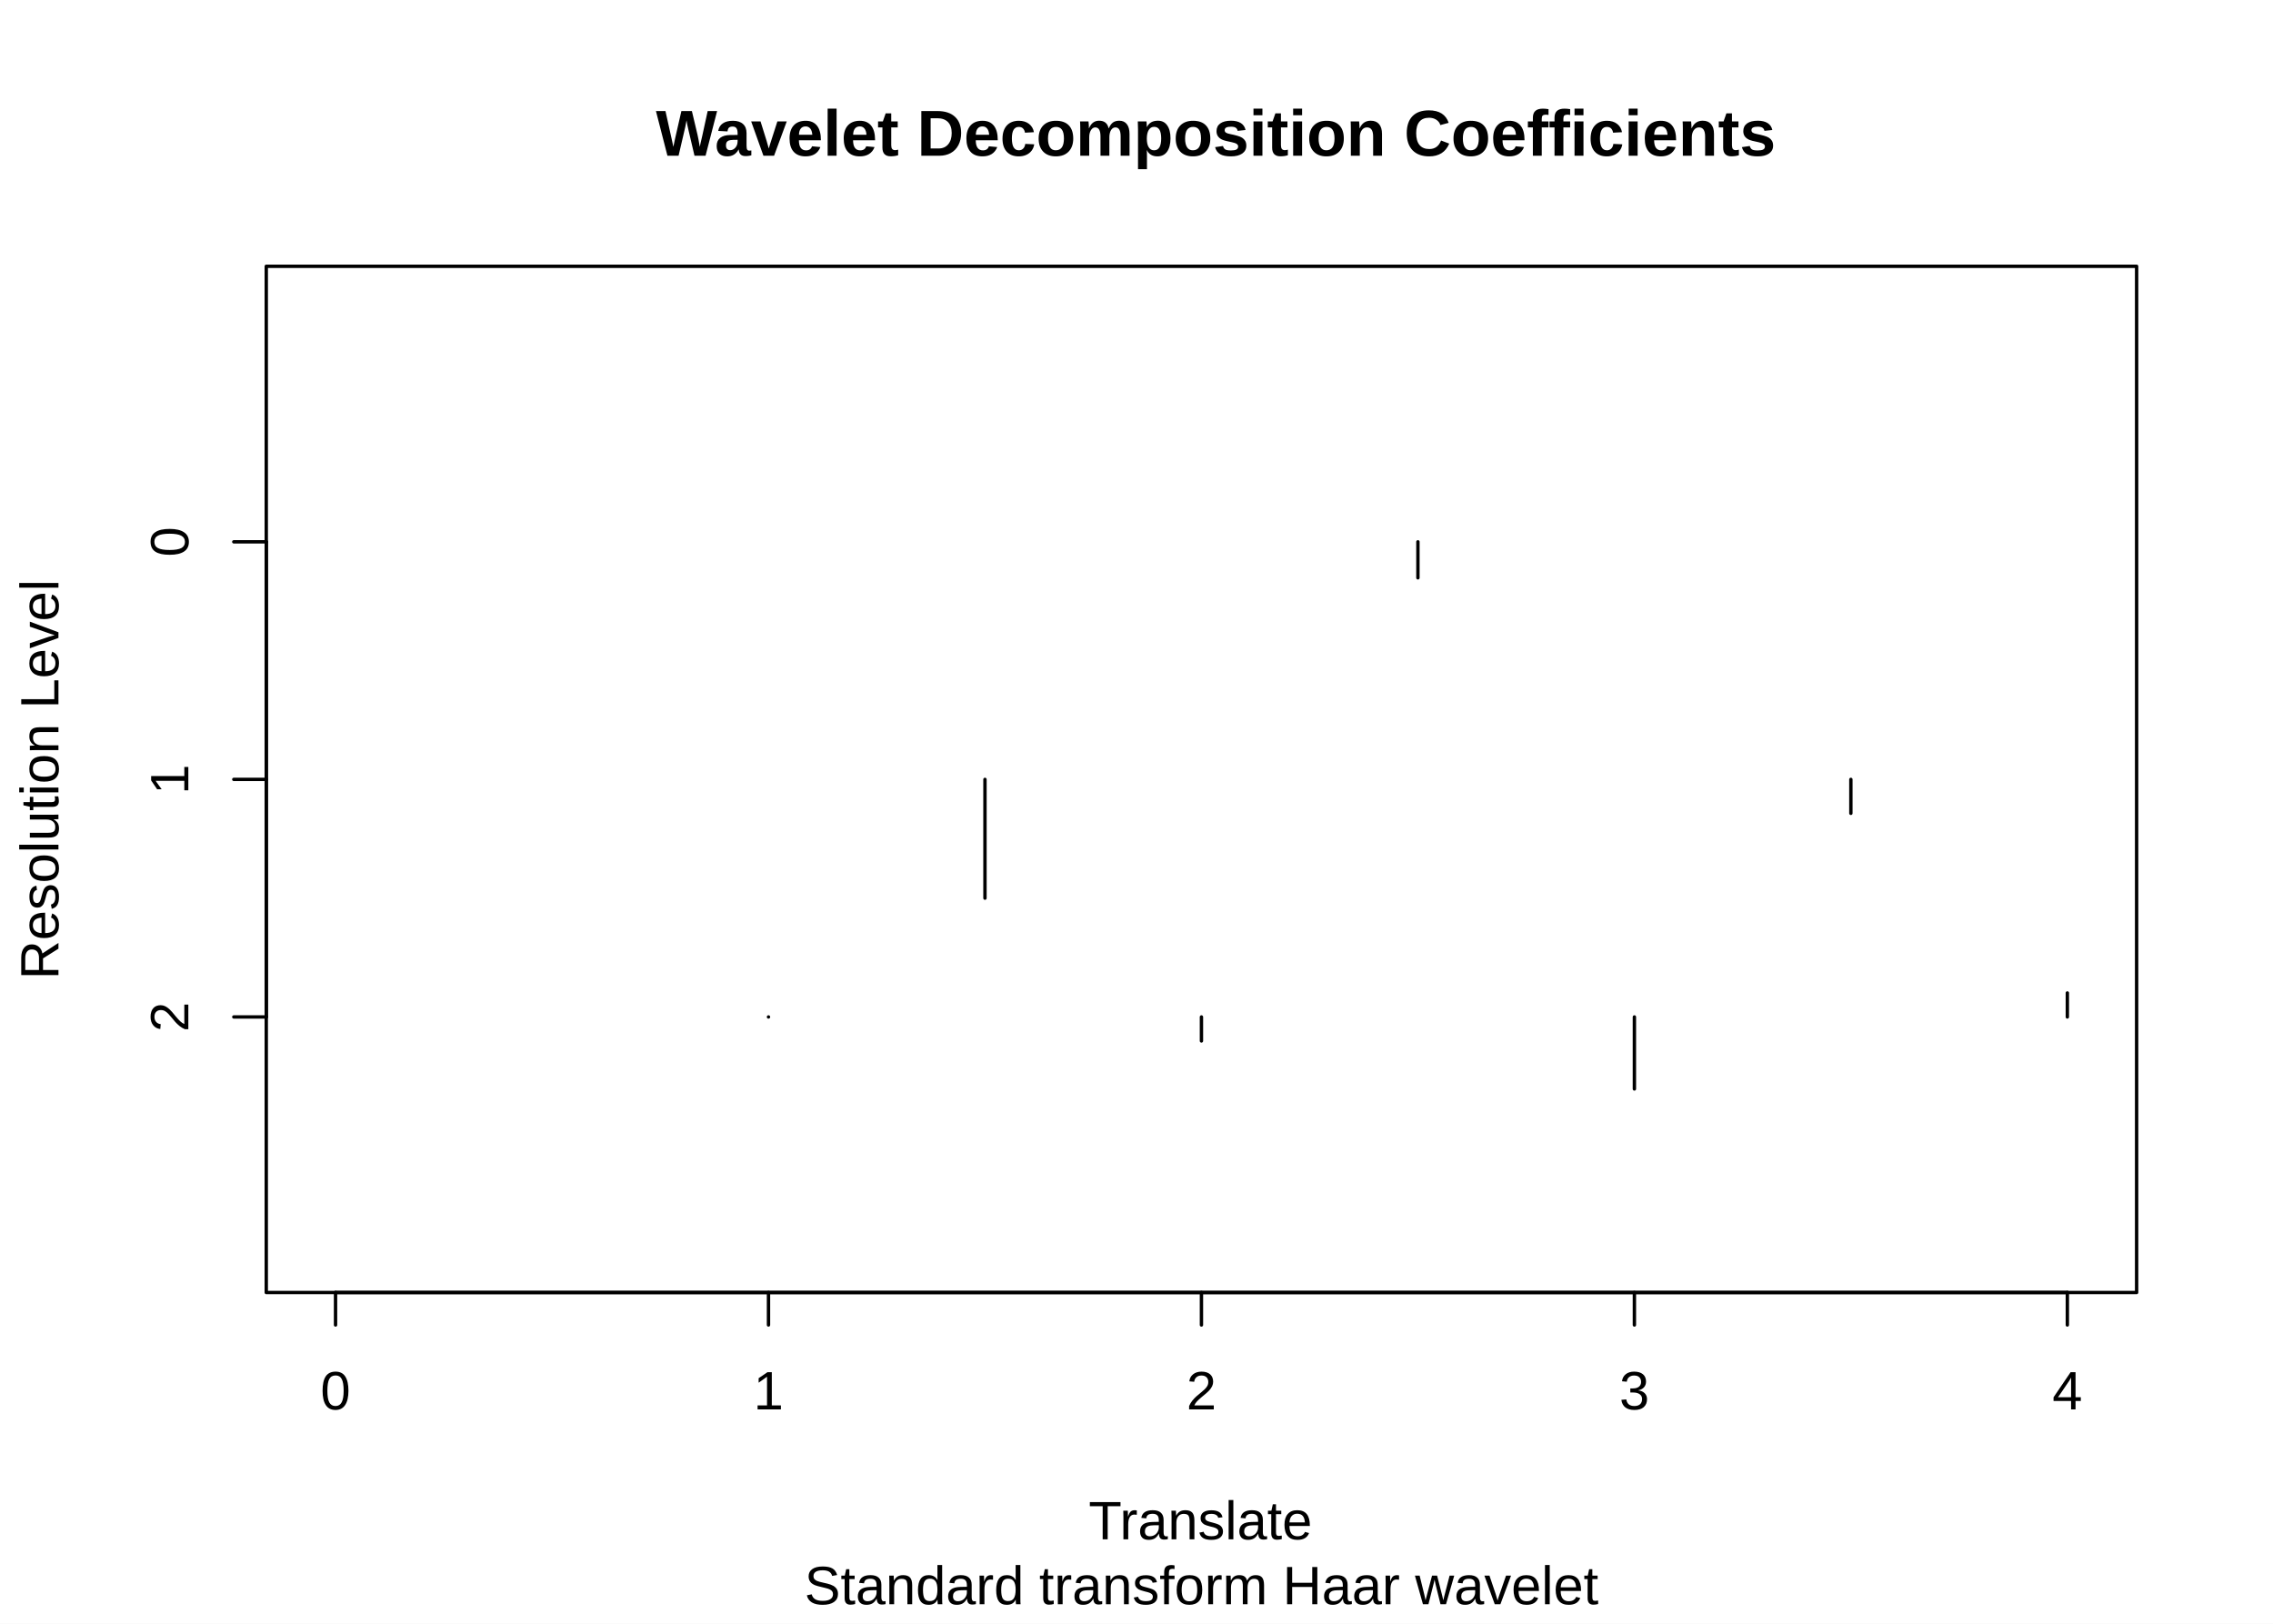
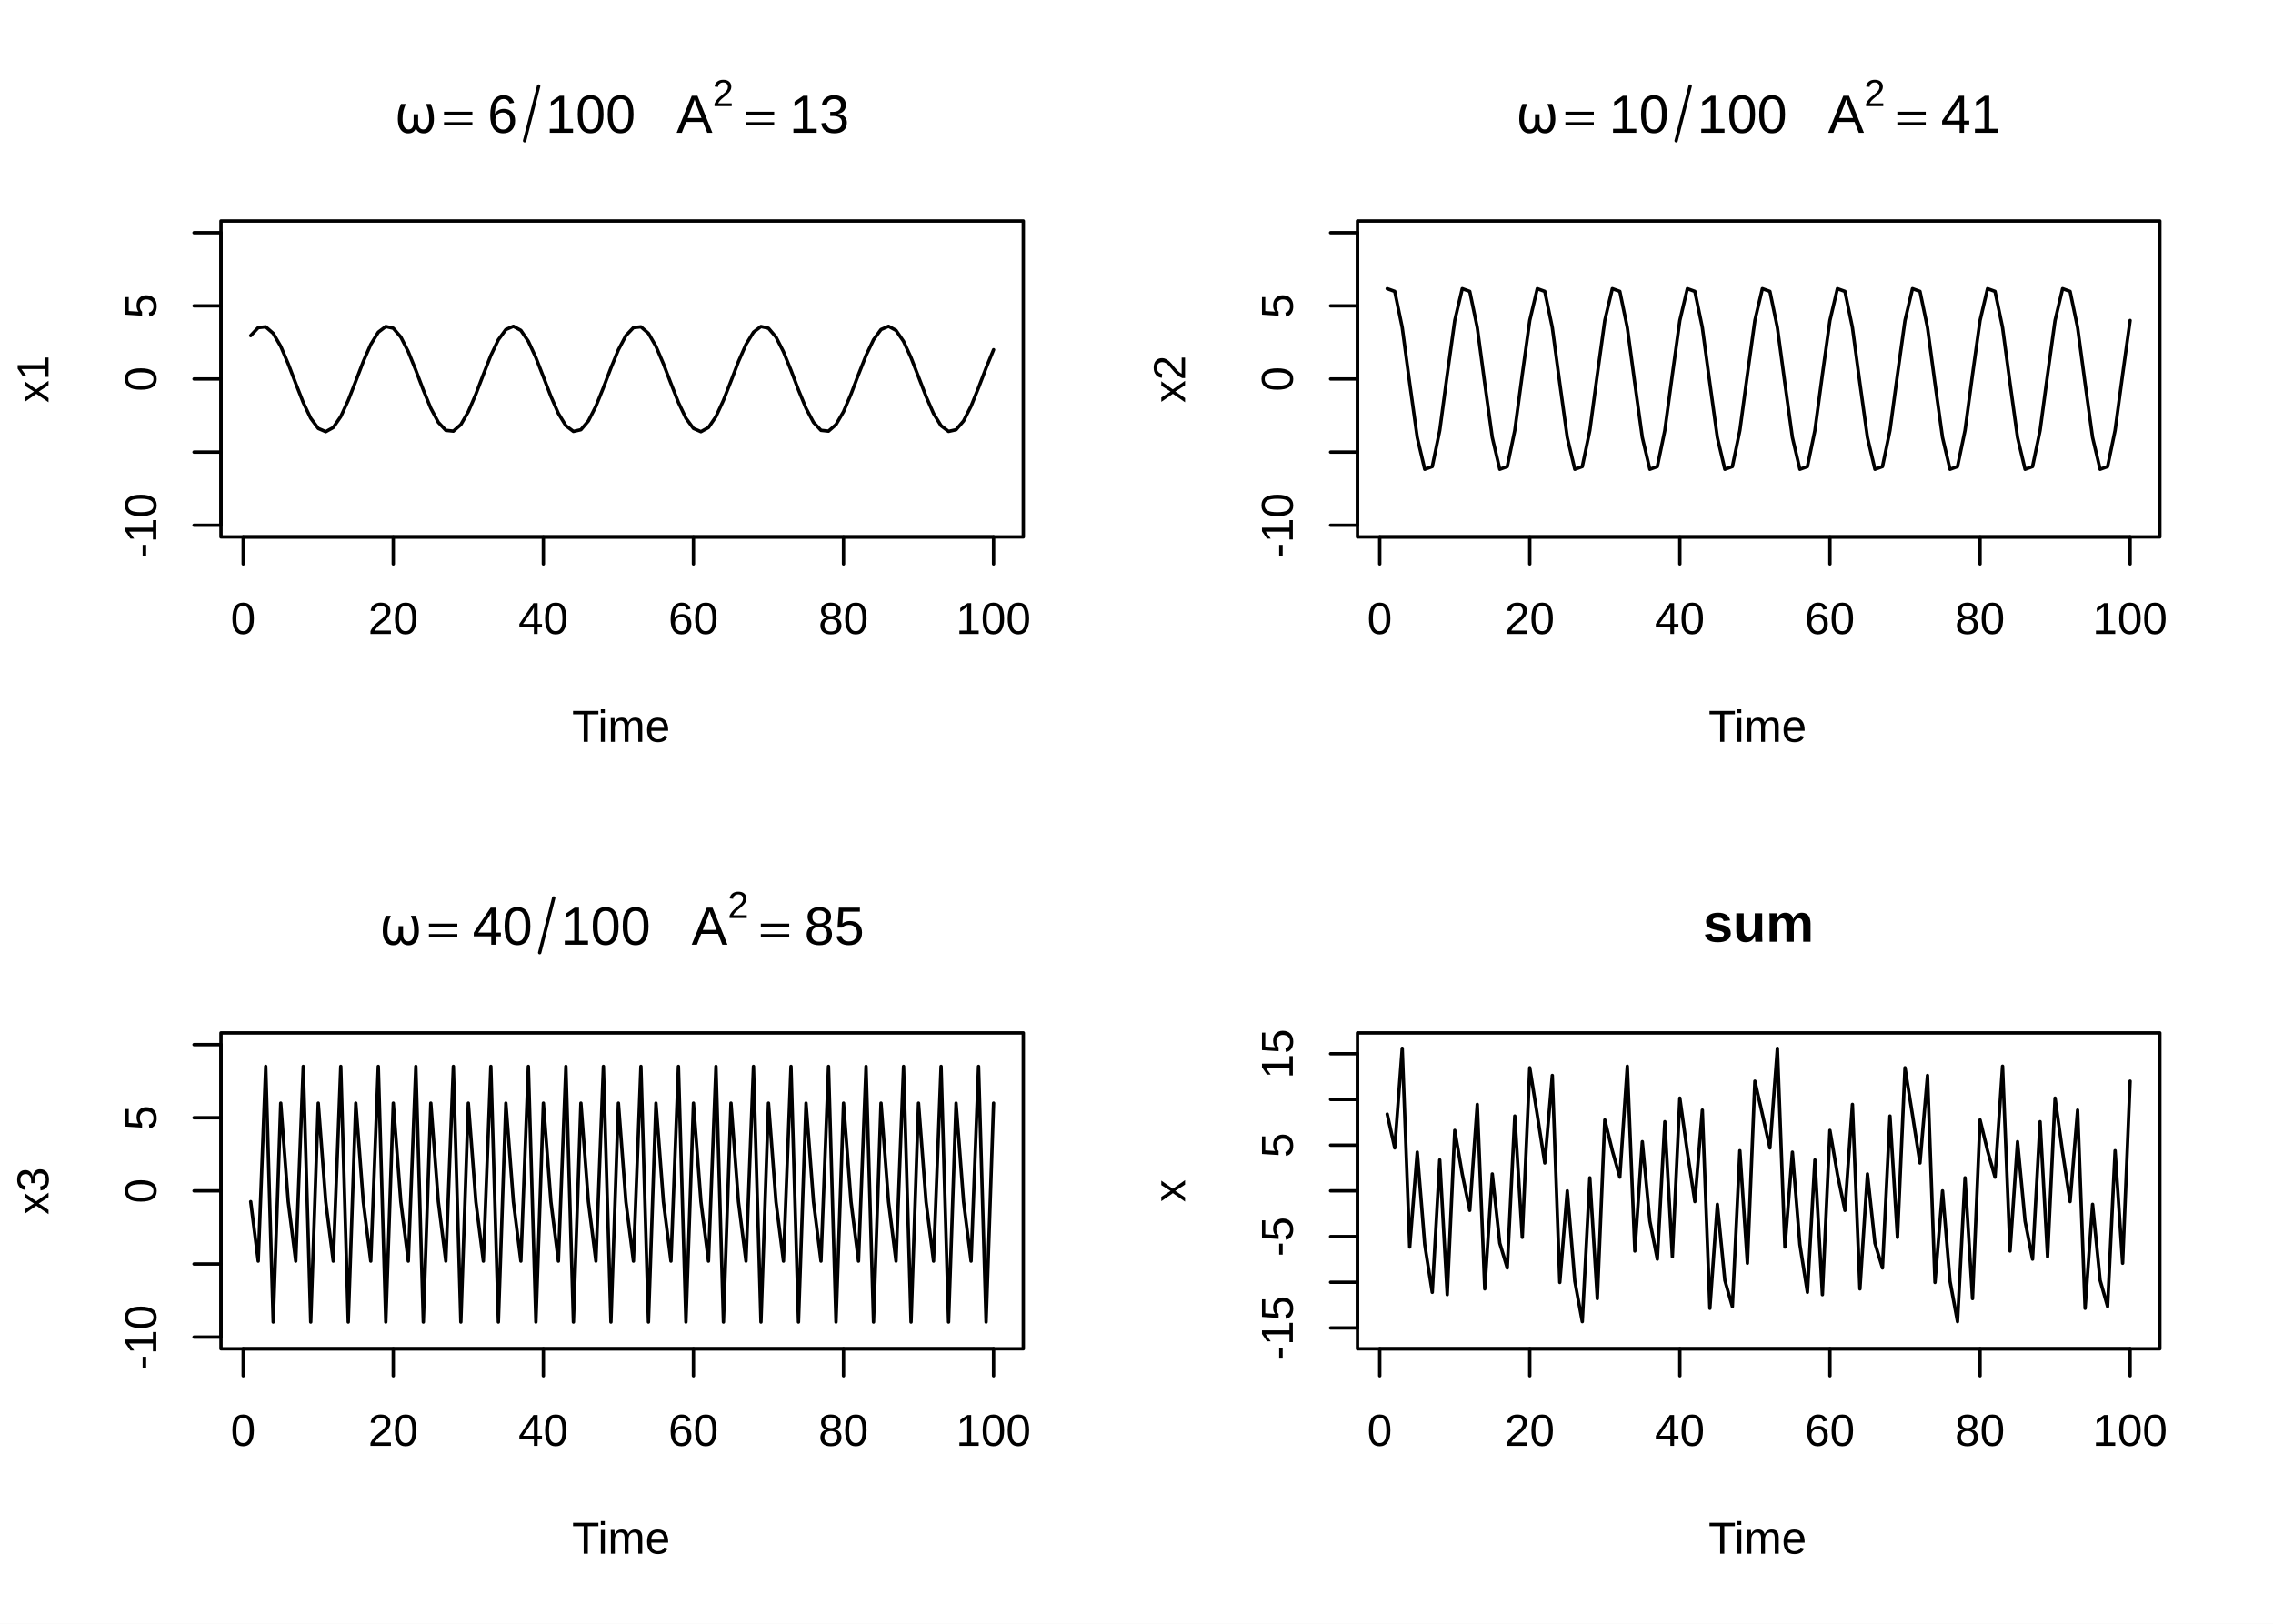
<svg xmlns="http://www.w3.org/2000/svg" viewBox="0 0 504.00 360.00">
  <defs>
    <style type="text/css">
    line, polyline, path, rect, circle {
      fill: none;
      stroke: #000000;
      stroke-linecap: round;
      stroke-linejoin: round;
      stroke-miterlimit: 10.00;
    }
  </style>
  </defs>
  <rect width="100%" height="100%" style="stroke: none; fill: #FFFFFF;" />
-   <polyline points="59.04,286.56 473.76,286.56 473.76,59.04 59.04,59.04 59.04,286.56 " style="stroke-width: 0.75;" />
-   <text x="145.43" y="34.53" style="font-size: 14.40px; font-weight: bold; font-family: Arial;" textLength="241.93px" lengthAdjust="spacingAndGlyphs">Wavelet Decomposition Coefficients</text>
-   <text x="178.36" y="355.68" style="font-size: 12.00px; font-family: Arial;" textLength="176.08px" lengthAdjust="spacingAndGlyphs">Standard transform Haar wavelet</text>
-   <text x="241.39" y="341.28" style="font-size: 12.00px; font-family: Arial;" textLength="50.02px" lengthAdjust="spacingAndGlyphs">Translate</text>
-   <text transform="translate(12.96,217.16) rotate(-90)" style="font-size: 12.00px; font-family: Arial;" textLength="88.72px" lengthAdjust="spacingAndGlyphs">Resolution Level</text>
-   <line x1="59.04" y1="225.47" x2="59.04" y2="120.13" style="stroke-width: 0.75;" />
-   <line x1="59.04" y1="225.47" x2="51.84" y2="225.47" style="stroke-width: 0.75;" />
-   <line x1="59.04" y1="172.80" x2="51.84" y2="172.80" style="stroke-width: 0.75;" />
-   <line x1="59.04" y1="120.13" x2="51.84" y2="120.13" style="stroke-width: 0.75;" />
-   <text transform="translate(41.76,228.80) rotate(-90)" style="font-size: 12.00px; font-family: Arial;" textLength="6.67px" lengthAdjust="spacingAndGlyphs">2</text>
-   <text transform="translate(41.76,176.14) rotate(-90)" style="font-size: 12.00px; font-family: Arial;" textLength="6.67px" lengthAdjust="spacingAndGlyphs">1</text>
-   <text transform="translate(41.76,123.47) rotate(-90)" style="font-size: 12.00px; font-family: Arial;" textLength="6.67px" lengthAdjust="spacingAndGlyphs">0</text>
-   <line x1="74.40" y1="286.56" x2="458.40" y2="286.56" style="stroke-width: 0.75;" />
-   <line x1="74.40" y1="286.56" x2="74.40" y2="293.76" style="stroke-width: 0.75;" />
-   <line x1="170.40" y1="286.56" x2="170.40" y2="293.76" style="stroke-width: 0.75;" />
-   <line x1="266.40" y1="286.56" x2="266.40" y2="293.76" style="stroke-width: 0.75;" />
-   <line x1="362.40" y1="286.56" x2="362.40" y2="293.76" style="stroke-width: 0.75;" />
-   <line x1="458.40" y1="286.56" x2="458.40" y2="293.76" style="stroke-width: 0.75;" />
-   <text x="71.06" y="312.48" style="font-size: 12.00px; font-family: Arial;" textLength="6.67px" lengthAdjust="spacingAndGlyphs">0</text>
-   <text x="167.06" y="312.48" style="font-size: 12.00px; font-family: Arial;" textLength="6.67px" lengthAdjust="spacingAndGlyphs">1</text>
-   <text x="263.06" y="312.48" style="font-size: 12.00px; font-family: Arial;" textLength="6.67px" lengthAdjust="spacingAndGlyphs">2</text>
-   <text x="359.06" y="312.48" style="font-size: 12.00px; font-family: Arial;" textLength="6.67px" lengthAdjust="spacingAndGlyphs">3</text>
-   <text x="455.06" y="312.48" style="font-size: 12.00px; font-family: Arial;" textLength="6.67px" lengthAdjust="spacingAndGlyphs">4</text>
-   <defs>
-     <clipPath id="cpNTkuMDR8NDczLjc2fDI4Ni41Nnw1OS4wNA==">
-       <rect x="59.04" y="59.04" width="414.72" height="227.52" />
-     </clipPath>
-   </defs>
-   <line x1="170.40" y1="225.47" x2="170.40" y2="225.47" style="stroke-width: 0.75;" clip-path="url(#cpNTkuMDR8NDczLjc2fDI4Ni41Nnw1OS4wNA==)" />
-   <line x1="266.40" y1="225.47" x2="266.40" y2="230.79" style="stroke-width: 0.75;" clip-path="url(#cpNTkuMDR8NDczLjc2fDI4Ni41Nnw1OS4wNA==)" />
-   <line x1="362.40" y1="225.47" x2="362.40" y2="241.43" style="stroke-width: 0.75;" clip-path="url(#cpNTkuMDR8NDczLjc2fDI4Ni41Nnw1OS4wNA==)" />
-   <line x1="458.40" y1="225.47" x2="458.40" y2="220.15" style="stroke-width: 0.75;" clip-path="url(#cpNTkuMDR8NDczLjc2fDI4Ni41Nnw1OS4wNA==)" />
-   <line x1="218.40" y1="172.80" x2="218.40" y2="199.13" style="stroke-width: 0.75;" clip-path="url(#cpNTkuMDR8NDczLjc2fDI4Ni41Nnw1OS4wNA==)" />
-   <line x1="410.40" y1="172.80" x2="410.40" y2="180.32" style="stroke-width: 0.75;" clip-path="url(#cpNTkuMDR8NDczLjc2fDI4Ni41Nnw1OS4wNA==)" />
-   <line x1="314.40" y1="120.13" x2="314.40" y2="128.11" style="stroke-width: 0.75;" clip-path="url(#cpNTkuMDR8NDczLjc2fDI4Ni41Nnw1OS4wNA==)" />
+   <defs>
+     <clipPath id="cpNDkuMDAzMnwyMjYuOTAxfDExOS4wNDV8NDkuMDAzMg==">
+       <rect x="49.00" y="49.00" width="177.90" height="70.04" />
+     </clipPath>
+   </defs>
+   <polyline points="55.59,74.41 57.26,72.64 58.92,72.46 60.58,73.91 62.25,76.78 63.91,80.66 65.58,85.02 67.24,89.24 68.90,92.72 70.57,94.99 72.23,95.71 73.89,94.79 75.56,92.36 77.22,88.76 78.89,84.50 80.55,80.16 82.21,76.37 83.88,73.65 85.54,72.39 87.20,72.77 88.87,74.72 90.53,77.98 92.20,82.09 93.86,86.47 95.52,90.51 97.19,93.64 98.85,95.41 100.52,95.59 102.18,94.14 103.84,91.27 105.51,87.39 107.17,83.03 108.83,78.81 110.50,75.32 112.16,73.06 113.83,72.34 115.49,73.25 117.15,75.68 118.82,79.29 120.48,83.55 122.15,87.89 123.81,91.68 125.47,94.39 127.14,95.65 128.80,95.28 130.46,93.33 132.13,90.06 133.79,85.96 135.46,81.58 137.12,77.54 138.78,74.41 140.45,72.64 142.11,72.46 143.78,73.91 145.44,76.78 147.10,80.66 148.77,85.02 150.43,89.24 152.09,92.72 153.76,94.99 155.42,95.71 157.09,94.79 158.75,92.36 160.41,88.76 162.08,84.50 163.74,80.16 165.41,76.37 167.07,73.65 168.73,72.39 170.40,72.77 172.06,74.72 173.72,77.98 175.39,82.09 177.05,86.47 178.72,90.51 180.38,93.64 182.04,95.41 183.71,95.59 185.37,94.14 187.04,91.27 188.70,87.39 190.36,83.03 192.03,78.81 193.69,75.32 195.35,73.06 197.02,72.34 198.68,73.25 200.35,75.68 202.01,79.29 203.67,83.55 205.34,87.89 207.00,91.68 208.67,94.39 210.33,95.65 211.99,95.28 213.66,93.33 215.32,90.06 216.98,85.96 218.65,81.58 220.31,77.54 " style="stroke-width: 0.75;" clip-path="url(#cpNDkuMDAzMnwyMjYuOTAxfDExOS4wNDV8NDkuMDAzMg==)" />
+   <defs>
+     <clipPath id="cpMHwyNTJ8MTgwfDA=">
+       <rect x="0.00" y="0.00" width="252.00" height="180.00" />
+     </clipPath>
+   </defs>
+   <g clip-path="url(#cpMHwyNTJ8MTgwfDA=)">
+     <text x="87.54" y="29.45" style="font-size: 11.95px; font-family: Symbol;" textLength="8.00px" lengthAdjust="spacingAndGlyphs">ω</text>
+   </g>
+   <g clip-path="url(#cpMHwyNTJ8MTgwfDA=)">
+     <text x="98.32" y="29.45" style="font-size: 11.95px; font-family: Symbol;" textLength="7.00px" lengthAdjust="spacingAndGlyphs">=</text>
+   </g>
+   <g clip-path="url(#cpMHwyNTJ8MTgwfDA=)">
+     <text x="108.09" y="29.45" style="font-size: 11.95px; font-family: Arial;" textLength="6.67px" lengthAdjust="spacingAndGlyphs">6</text>
+   </g>
+   <polyline points="116.32,31.21 119.43,19.09 " style="stroke-width: 0.75;" clip-path="url(#cpMHwyNTJ8MTgwfDA=)" />
+   <g clip-path="url(#cpMHwyNTJ8MTgwfDA=)">
+     <text x="120.99" y="29.45" style="font-size: 11.95px; font-family: Arial;" textLength="20.02px" lengthAdjust="spacingAndGlyphs">100</text>
+   </g>
+   <g clip-path="url(#cpMHwyNTJ8MTgwfDA=)">
+     <text x="141.01" y="29.45" style="font-size: 11.95px; font-family: Symbol;" textLength="3.00px" lengthAdjust="spacingAndGlyphs"> </text>
+   </g>
+   <g clip-path="url(#cpMHwyNTJ8MTgwfDA=)">
+     <text x="144.01" y="29.45" style="font-size: 11.95px; font-family: Symbol;" textLength="3.00px" lengthAdjust="spacingAndGlyphs"> </text>
+   </g>
+   <g clip-path="url(#cpMHwyNTJ8MTgwfDA=)">
+     <text x="147.01" y="29.45" style="font-size: 11.95px; font-family: Symbol;" textLength="3.00px" lengthAdjust="spacingAndGlyphs"> </text>
+   </g>
+   <g clip-path="url(#cpMHwyNTJ8MTgwfDA=)">
+     <text x="150.01" y="29.45" style="font-size: 11.95px; font-family: Arial;" textLength="8.00px" lengthAdjust="spacingAndGlyphs">A</text>
+   </g>
+   <g clip-path="url(#cpMHwyNTJ8MTgwfDA=)">
+     <text x="158.01" y="23.54" style="font-size: 8.37px; font-family: Arial;" textLength="4.45px" lengthAdjust="spacingAndGlyphs">2</text>
+   </g>
+   <g clip-path="url(#cpMHwyNTJ8MTgwfDA=)">
+     <text x="165.24" y="29.45" style="font-size: 11.95px; font-family: Symbol;" textLength="7.00px" lengthAdjust="spacingAndGlyphs">=</text>
+   </g>
+   <g clip-path="url(#cpMHwyNTJ8MTgwfDA=)">
+     <text x="175.02" y="29.45" style="font-size: 11.95px; font-family: Arial;" textLength="13.35px" lengthAdjust="spacingAndGlyphs">13</text>
+   </g>
+   <g clip-path="url(#cpMHwyNTJ8MTgwfDA=)">
+     <text x="126.84" y="164.46" style="font-size: 9.96px; font-family: Arial;" textLength="22.22px" lengthAdjust="spacingAndGlyphs">Time</text>
+   </g>
+   <g clip-path="url(#cpMHwyNTJ8MTgwfDA=)">
+     <text transform="translate(10.76,89.30) rotate(-90)" style="font-size: 9.96px; font-family: Arial;" textLength="10.56px" lengthAdjust="spacingAndGlyphs">x1</text>
+   </g>
+   <defs>
+     <clipPath id="cpMHw1MDR8MzYwfDA=">
+       <rect x="0.00" y="0.00" width="504.00" height="360.00" />
+     </clipPath>
+   </defs>
+   <line x1="53.93" y1="119.04" x2="220.31" y2="119.04" style="stroke-width: 0.75;" clip-path="url(#cpMHw1MDR8MzYwfDA=)" />
+   <line x1="53.93" y1="119.04" x2="53.93" y2="125.02" style="stroke-width: 0.75;" clip-path="url(#cpMHw1MDR8MzYwfDA=)" />
+   <line x1="87.20" y1="119.04" x2="87.20" y2="125.02" style="stroke-width: 0.75;" clip-path="url(#cpMHw1MDR8MzYwfDA=)" />
+   <line x1="120.48" y1="119.04" x2="120.48" y2="125.02" style="stroke-width: 0.75;" clip-path="url(#cpMHw1MDR8MzYwfDA=)" />
+   <line x1="153.76" y1="119.04" x2="153.76" y2="125.02" style="stroke-width: 0.75;" clip-path="url(#cpMHw1MDR8MzYwfDA=)" />
+   <line x1="187.04" y1="119.04" x2="187.04" y2="125.02" style="stroke-width: 0.75;" clip-path="url(#cpMHw1MDR8MzYwfDA=)" />
+   <line x1="220.31" y1="119.04" x2="220.31" y2="125.02" style="stroke-width: 0.75;" clip-path="url(#cpMHw1MDR8MzYwfDA=)" />
+   <g clip-path="url(#cpMHw1MDR8MzYwfDA=)">
+     <text x="51.15" y="140.56" style="font-size: 9.96px; font-family: Arial;" textLength="5.56px" lengthAdjust="spacingAndGlyphs">0</text>
+   </g>
+   <g clip-path="url(#cpMHw1MDR8MzYwfDA=)">
+     <text x="81.64" y="140.56" style="font-size: 9.96px; font-family: Arial;" textLength="11.12px" lengthAdjust="spacingAndGlyphs">20</text>
+   </g>
+   <g clip-path="url(#cpMHw1MDR8MzYwfDA=)">
+     <text x="114.92" y="140.56" style="font-size: 9.96px; font-family: Arial;" textLength="11.12px" lengthAdjust="spacingAndGlyphs">40</text>
+   </g>
+   <g clip-path="url(#cpMHw1MDR8MzYwfDA=)">
+     <text x="148.20" y="140.56" style="font-size: 9.96px; font-family: Arial;" textLength="11.12px" lengthAdjust="spacingAndGlyphs">60</text>
+   </g>
+   <g clip-path="url(#cpMHw1MDR8MzYwfDA=)">
+     <text x="181.47" y="140.56" style="font-size: 9.96px; font-family: Arial;" textLength="11.12px" lengthAdjust="spacingAndGlyphs">80</text>
+   </g>
+   <g clip-path="url(#cpMHw1MDR8MzYwfDA=)">
+     <text x="211.97" y="140.56" style="font-size: 9.96px; font-family: Arial;" textLength="16.68px" lengthAdjust="spacingAndGlyphs">100</text>
+   </g>
+   <line x1="49.00" y1="116.45" x2="49.00" y2="51.60" style="stroke-width: 0.75;" clip-path="url(#cpMHw1MDR8MzYwfDA=)" />
+   <line x1="49.00" y1="116.45" x2="43.03" y2="116.45" style="stroke-width: 0.75;" clip-path="url(#cpMHw1MDR8MzYwfDA=)" />
+   <line x1="49.00" y1="100.24" x2="43.03" y2="100.24" style="stroke-width: 0.75;" clip-path="url(#cpMHw1MDR8MzYwfDA=)" />
+   <line x1="49.00" y1="84.02" x2="43.03" y2="84.02" style="stroke-width: 0.75;" clip-path="url(#cpMHw1MDR8MzYwfDA=)" />
+   <line x1="49.00" y1="67.81" x2="43.03" y2="67.81" style="stroke-width: 0.75;" clip-path="url(#cpMHw1MDR8MzYwfDA=)" />
+   <line x1="49.00" y1="51.60" x2="43.03" y2="51.60" style="stroke-width: 0.75;" clip-path="url(#cpMHw1MDR8MzYwfDA=)" />
+   <g clip-path="url(#cpMHw1MDR8MzYwfDA=)">
+     <text transform="translate(34.66,123.68) rotate(-90)" style="font-size: 9.96px; font-family: Arial;" textLength="14.45px" lengthAdjust="spacingAndGlyphs">-10</text>
+   </g>
+   <g clip-path="url(#cpMHw1MDR8MzYwfDA=)">
+     <text transform="translate(34.66,86.80) rotate(-90)" style="font-size: 9.96px; font-family: Arial;" textLength="5.56px" lengthAdjust="spacingAndGlyphs">0</text>
+   </g>
+   <g clip-path="url(#cpMHw1MDR8MzYwfDA=)">
+     <text transform="translate(34.66,70.59) rotate(-90)" style="font-size: 9.96px; font-family: Arial;" textLength="5.56px" lengthAdjust="spacingAndGlyphs">5</text>
+   </g>
+   <polyline points="49.00,119.04 226.90,119.04 226.90,49.00 49.00,49.00 49.00,119.04 " style="stroke-width: 0.75;" clip-path="url(#cpMHw1MDR8MzYwfDA=)" />
+   <defs>
+     <clipPath id="cpMzAxLjAwM3w0NzguOTAxfDExOS4wNDV8NDkuMDAzMg==">
+       <rect x="301.00" y="49.00" width="177.90" height="70.04" />
+     </clipPath>
+   </defs>
+   <polyline points="307.59,64.00 309.26,64.60 310.92,72.61 312.58,84.99 314.25,96.99 315.91,104.05 317.58,103.45 319.24,95.44 320.90,83.06 322.57,71.05 324.23,64.00 325.89,64.60 327.56,72.61 329.22,84.99 330.89,96.99 332.55,104.05 334.21,103.45 335.88,95.44 337.54,83.06 339.20,71.05 340.87,64.00 342.53,64.60 344.20,72.61 345.86,84.99 347.52,96.99 349.19,104.05 350.85,103.45 352.52,95.44 354.18,83.06 355.84,71.05 357.51,64.00 359.17,64.60 360.83,72.61 362.50,84.99 364.16,96.99 365.83,104.05 367.49,103.45 369.15,95.44 370.82,83.06 372.48,71.05 374.15,64.00 375.81,64.60 377.47,72.61 379.14,84.99 380.80,96.99 382.46,104.05 384.13,103.45 385.79,95.44 387.46,83.06 389.12,71.05 390.78,64.00 392.45,64.60 394.11,72.61 395.78,84.99 397.44,96.99 399.10,104.05 400.77,103.45 402.43,95.44 404.09,83.06 405.76,71.05 407.42,64.00 409.09,64.60 410.75,72.61 412.41,84.99 414.08,96.99 415.74,104.05 417.41,103.45 419.07,95.44 420.73,83.06 422.40,71.05 424.06,64.00 425.72,64.60 427.39,72.61 429.05,84.99 430.72,96.99 432.38,104.05 434.04,103.45 435.71,95.44 437.37,83.06 439.04,71.05 440.70,64.00 442.36,64.60 444.03,72.61 445.69,84.99 447.35,96.99 449.02,104.05 450.68,103.45 452.35,95.44 454.01,83.06 455.67,71.05 457.34,64.00 459.00,64.60 460.67,72.61 462.33,84.99 463.99,96.99 465.66,104.05 467.32,103.45 468.98,95.44 470.65,83.06 472.31,71.05 " style="stroke-width: 0.75;" clip-path="url(#cpMzAxLjAwM3w0NzguOTAxfDExOS4wNDV8NDkuMDAzMg==)" />
+   <defs>
+     <clipPath id="cpMjUyfDUwNHwxODB8MA==">
+       <rect x="252.00" y="0.00" width="252.00" height="180.00" />
+     </clipPath>
+   </defs>
+   <g clip-path="url(#cpMjUyfDUwNHwxODB8MA==)">
+     <text x="336.20" y="29.45" style="font-size: 11.95px; font-family: Symbol;" textLength="8.00px" lengthAdjust="spacingAndGlyphs">ω</text>
+   </g>
+   <g clip-path="url(#cpMjUyfDUwNHwxODB8MA==)">
+     <text x="346.98" y="29.45" style="font-size: 11.95px; font-family: Symbol;" textLength="7.00px" lengthAdjust="spacingAndGlyphs">=</text>
+   </g>
+   <g clip-path="url(#cpMjUyfDUwNHwxODB8MA==)">
+     <text x="356.76" y="29.45" style="font-size: 11.95px; font-family: Arial;" textLength="13.35px" lengthAdjust="spacingAndGlyphs">10</text>
+   </g>
+   <polyline points="371.66,31.21 374.77,19.09 " style="stroke-width: 0.75;" clip-path="url(#cpMjUyfDUwNHwxODB8MA==)" />
+   <g clip-path="url(#cpMjUyfDUwNHwxODB8MA==)">
+     <text x="376.32" y="29.45" style="font-size: 11.95px; font-family: Arial;" textLength="20.02px" lengthAdjust="spacingAndGlyphs">100</text>
+   </g>
+   <g clip-path="url(#cpMjUyfDUwNHwxODB8MA==)">
+     <text x="396.35" y="29.45" style="font-size: 11.95px; font-family: Symbol;" textLength="3.00px" lengthAdjust="spacingAndGlyphs"> </text>
+   </g>
+   <g clip-path="url(#cpMjUyfDUwNHwxODB8MA==)">
+     <text x="399.35" y="29.45" style="font-size: 11.95px; font-family: Symbol;" textLength="3.00px" lengthAdjust="spacingAndGlyphs"> </text>
+   </g>
+   <g clip-path="url(#cpMjUyfDUwNHwxODB8MA==)">
+     <text x="402.35" y="29.45" style="font-size: 11.95px; font-family: Symbol;" textLength="3.00px" lengthAdjust="spacingAndGlyphs"> </text>
+   </g>
+   <g clip-path="url(#cpMjUyfDUwNHwxODB8MA==)">
+     <text x="405.35" y="29.45" style="font-size: 11.95px; font-family: Arial;" textLength="8.00px" lengthAdjust="spacingAndGlyphs">A</text>
+   </g>
+   <g clip-path="url(#cpMjUyfDUwNHwxODB8MA==)">
+     <text x="413.35" y="23.54" style="font-size: 8.37px; font-family: Arial;" textLength="4.45px" lengthAdjust="spacingAndGlyphs">2</text>
+   </g>
+   <g clip-path="url(#cpMjUyfDUwNHwxODB8MA==)">
+     <text x="420.58" y="29.45" style="font-size: 11.95px; font-family: Symbol;" textLength="7.00px" lengthAdjust="spacingAndGlyphs">=</text>
+   </g>
+   <g clip-path="url(#cpMjUyfDUwNHwxODB8MA==)">
+     <text x="430.35" y="29.45" style="font-size: 11.95px; font-family: Arial;" textLength="13.35px" lengthAdjust="spacingAndGlyphs">41</text>
+   </g>
+   <g clip-path="url(#cpMjUyfDUwNHwxODB8MA==)">
+     <text x="378.84" y="164.46" style="font-size: 9.96px; font-family: Arial;" textLength="22.22px" lengthAdjust="spacingAndGlyphs">Time</text>
+   </g>
+   <g clip-path="url(#cpMjUyfDUwNHwxODB8MA==)">
+     <text transform="translate(262.76,89.30) rotate(-90)" style="font-size: 9.96px; font-family: Arial;" textLength="10.56px" lengthAdjust="spacingAndGlyphs">x2</text>
+   </g>
+   <defs>
+     <clipPath id="cpMHw1MDR8MzYwfDA=">
+       <rect x="0.00" y="0.00" width="504.00" height="360.00" />
+     </clipPath>
+   </defs>
+   <line x1="305.93" y1="119.04" x2="472.31" y2="119.04" style="stroke-width: 0.75;" clip-path="url(#cpMHw1MDR8MzYwfDA=)" />
+   <line x1="305.93" y1="119.04" x2="305.93" y2="125.02" style="stroke-width: 0.75;" clip-path="url(#cpMHw1MDR8MzYwfDA=)" />
+   <line x1="339.20" y1="119.04" x2="339.20" y2="125.02" style="stroke-width: 0.75;" clip-path="url(#cpMHw1MDR8MzYwfDA=)" />
+   <line x1="372.48" y1="119.04" x2="372.48" y2="125.02" style="stroke-width: 0.75;" clip-path="url(#cpMHw1MDR8MzYwfDA=)" />
+   <line x1="405.76" y1="119.04" x2="405.76" y2="125.02" style="stroke-width: 0.75;" clip-path="url(#cpMHw1MDR8MzYwfDA=)" />
+   <line x1="439.04" y1="119.04" x2="439.04" y2="125.02" style="stroke-width: 0.75;" clip-path="url(#cpMHw1MDR8MzYwfDA=)" />
+   <line x1="472.31" y1="119.04" x2="472.31" y2="125.02" style="stroke-width: 0.75;" clip-path="url(#cpMHw1MDR8MzYwfDA=)" />
+   <g clip-path="url(#cpMHw1MDR8MzYwfDA=)">
+     <text x="303.15" y="140.56" style="font-size: 9.96px; font-family: Arial;" textLength="5.56px" lengthAdjust="spacingAndGlyphs">0</text>
+   </g>
+   <g clip-path="url(#cpMHw1MDR8MzYwfDA=)">
+     <text x="333.64" y="140.56" style="font-size: 9.96px; font-family: Arial;" textLength="11.12px" lengthAdjust="spacingAndGlyphs">20</text>
+   </g>
+   <g clip-path="url(#cpMHw1MDR8MzYwfDA=)">
+     <text x="366.92" y="140.56" style="font-size: 9.96px; font-family: Arial;" textLength="11.12px" lengthAdjust="spacingAndGlyphs">40</text>
+   </g>
+   <g clip-path="url(#cpMHw1MDR8MzYwfDA=)">
+     <text x="400.20" y="140.56" style="font-size: 9.96px; font-family: Arial;" textLength="11.12px" lengthAdjust="spacingAndGlyphs">60</text>
+   </g>
+   <g clip-path="url(#cpMHw1MDR8MzYwfDA=)">
+     <text x="433.47" y="140.56" style="font-size: 9.96px; font-family: Arial;" textLength="11.12px" lengthAdjust="spacingAndGlyphs">80</text>
+   </g>
+   <g clip-path="url(#cpMHw1MDR8MzYwfDA=)">
+     <text x="463.97" y="140.56" style="font-size: 9.96px; font-family: Arial;" textLength="16.68px" lengthAdjust="spacingAndGlyphs">100</text>
+   </g>
+   <line x1="301.00" y1="116.45" x2="301.00" y2="51.60" style="stroke-width: 0.75;" clip-path="url(#cpMHw1MDR8MzYwfDA=)" />
+   <line x1="301.00" y1="116.45" x2="295.03" y2="116.45" style="stroke-width: 0.75;" clip-path="url(#cpMHw1MDR8MzYwfDA=)" />
+   <line x1="301.00" y1="100.24" x2="295.03" y2="100.24" style="stroke-width: 0.75;" clip-path="url(#cpMHw1MDR8MzYwfDA=)" />
+   <line x1="301.00" y1="84.02" x2="295.03" y2="84.02" style="stroke-width: 0.75;" clip-path="url(#cpMHw1MDR8MzYwfDA=)" />
+   <line x1="301.00" y1="67.81" x2="295.03" y2="67.81" style="stroke-width: 0.75;" clip-path="url(#cpMHw1MDR8MzYwfDA=)" />
+   <line x1="301.00" y1="51.60" x2="295.03" y2="51.60" style="stroke-width: 0.75;" clip-path="url(#cpMHw1MDR8MzYwfDA=)" />
+   <g clip-path="url(#cpMHw1MDR8MzYwfDA=)">
+     <text transform="translate(286.66,123.68) rotate(-90)" style="font-size: 9.96px; font-family: Arial;" textLength="14.45px" lengthAdjust="spacingAndGlyphs">-10</text>
+   </g>
+   <g clip-path="url(#cpMHw1MDR8MzYwfDA=)">
+     <text transform="translate(286.66,86.80) rotate(-90)" style="font-size: 9.96px; font-family: Arial;" textLength="5.56px" lengthAdjust="spacingAndGlyphs">0</text>
+   </g>
+   <g clip-path="url(#cpMHw1MDR8MzYwfDA=)">
+     <text transform="translate(286.66,70.59) rotate(-90)" style="font-size: 9.96px; font-family: Arial;" textLength="5.56px" lengthAdjust="spacingAndGlyphs">5</text>
+   </g>
+   <polyline points="301.00,119.04 478.90,119.04 478.90,49.00 301.00,49.00 301.00,119.04 " style="stroke-width: 0.75;" clip-path="url(#cpMHw1MDR8MzYwfDA=)" />
+   <defs>
+     <clipPath id="cpNDkuMDAzMnwyMjYuOTAxfDI5OS4wNDV8MjI5LjAwMw==">
+       <rect x="49.00" y="229.00" width="177.90" height="70.04" />
+     </clipPath>
+   </defs>
+   <polyline points="55.59,266.42 57.26,279.60 58.92,236.42 60.58,293.11 62.25,244.57 63.91,266.42 65.58,279.60 67.24,236.42 68.90,293.11 70.57,244.57 72.23,266.42 73.89,279.60 75.56,236.42 77.22,293.11 78.89,244.57 80.55,266.42 82.21,279.60 83.88,236.42 85.54,293.11 87.20,244.57 88.87,266.42 90.53,279.60 92.20,236.42 93.86,293.11 95.52,244.57 97.19,266.42 98.85,279.60 100.52,236.42 102.18,293.11 103.84,244.57 105.51,266.42 107.17,279.60 108.83,236.42 110.50,293.11 112.16,244.57 113.83,266.42 115.49,279.60 117.15,236.42 118.82,293.11 120.48,244.57 122.15,266.42 123.81,279.60 125.47,236.42 127.14,293.11 128.80,244.57 130.46,266.42 132.13,279.60 133.79,236.42 135.46,293.11 137.12,244.57 138.78,266.42 140.45,279.60 142.11,236.42 143.78,293.11 145.44,244.57 147.10,266.42 148.77,279.60 150.43,236.42 152.09,293.11 153.76,244.57 155.42,266.42 157.09,279.60 158.75,236.42 160.41,293.11 162.08,244.57 163.74,266.42 165.41,279.60 167.07,236.42 168.73,293.11 170.40,244.57 172.06,266.42 173.72,279.60 175.39,236.42 177.05,293.11 178.72,244.57 180.38,266.42 182.04,279.60 183.71,236.42 185.37,293.11 187.04,244.57 188.70,266.42 190.36,279.60 192.03,236.42 193.69,293.11 195.35,244.57 197.02,266.42 198.68,279.60 200.35,236.42 202.01,293.11 203.67,244.57 205.34,266.42 207.00,279.60 208.67,236.42 210.33,293.11 211.99,244.57 213.66,266.42 215.32,279.60 216.98,236.42 218.65,293.11 220.31,244.57 " style="stroke-width: 0.75;" clip-path="url(#cpNDkuMDAzMnwyMjYuOTAxfDI5OS4wNDV8MjI5LjAwMw==)" />
+   <defs>
+     <clipPath id="cpMHwyNTJ8MzYwfDE4MA==">
+       <rect x="0.00" y="180.00" width="252.00" height="180.00" />
+     </clipPath>
+   </defs>
+   <g clip-path="url(#cpMHwyNTJ8MzYwfDE4MA==)">
+     <text x="84.20" y="209.45" style="font-size: 11.95px; font-family: Symbol;" textLength="8.00px" lengthAdjust="spacingAndGlyphs">ω</text>
+   </g>
+   <g clip-path="url(#cpMHwyNTJ8MzYwfDE4MA==)">
+     <text x="94.98" y="209.45" style="font-size: 11.95px; font-family: Symbol;" textLength="7.00px" lengthAdjust="spacingAndGlyphs">=</text>
+   </g>
+   <g clip-path="url(#cpMHwyNTJ8MzYwfDE4MA==)">
+     <text x="104.76" y="209.45" style="font-size: 11.95px; font-family: Arial;" textLength="13.35px" lengthAdjust="spacingAndGlyphs">40</text>
+   </g>
+   <polyline points="119.66,211.21 122.77,199.09 " style="stroke-width: 0.75;" clip-path="url(#cpMHwyNTJ8MzYwfDE4MA==)" />
+   <g clip-path="url(#cpMHwyNTJ8MzYwfDE4MA==)">
+     <text x="124.32" y="209.45" style="font-size: 11.95px; font-family: Arial;" textLength="20.02px" lengthAdjust="spacingAndGlyphs">100</text>
+   </g>
+   <g clip-path="url(#cpMHwyNTJ8MzYwfDE4MA==)">
+     <text x="144.35" y="209.45" style="font-size: 11.95px; font-family: Symbol;" textLength="3.00px" lengthAdjust="spacingAndGlyphs"> </text>
+   </g>
+   <g clip-path="url(#cpMHwyNTJ8MzYwfDE4MA==)">
+     <text x="147.35" y="209.45" style="font-size: 11.95px; font-family: Symbol;" textLength="3.00px" lengthAdjust="spacingAndGlyphs"> </text>
+   </g>
+   <g clip-path="url(#cpMHwyNTJ8MzYwfDE4MA==)">
+     <text x="150.35" y="209.45" style="font-size: 11.95px; font-family: Symbol;" textLength="3.00px" lengthAdjust="spacingAndGlyphs"> </text>
+   </g>
+   <g clip-path="url(#cpMHwyNTJ8MzYwfDE4MA==)">
+     <text x="153.35" y="209.45" style="font-size: 11.95px; font-family: Arial;" textLength="8.00px" lengthAdjust="spacingAndGlyphs">A</text>
+   </g>
+   <g clip-path="url(#cpMHwyNTJ8MzYwfDE4MA==)">
+     <text x="161.35" y="203.54" style="font-size: 8.37px; font-family: Arial;" textLength="4.45px" lengthAdjust="spacingAndGlyphs">2</text>
+   </g>
+   <g clip-path="url(#cpMHwyNTJ8MzYwfDE4MA==)">
+     <text x="168.58" y="209.45" style="font-size: 11.95px; font-family: Symbol;" textLength="7.00px" lengthAdjust="spacingAndGlyphs">=</text>
+   </g>
+   <g clip-path="url(#cpMHwyNTJ8MzYwfDE4MA==)">
+     <text x="178.35" y="209.45" style="font-size: 11.95px; font-family: Arial;" textLength="13.35px" lengthAdjust="spacingAndGlyphs">85</text>
+   </g>
+   <g clip-path="url(#cpMHwyNTJ8MzYwfDE4MA==)">
+     <text x="126.84" y="344.46" style="font-size: 9.96px; font-family: Arial;" textLength="22.22px" lengthAdjust="spacingAndGlyphs">Time</text>
+   </g>
+   <g clip-path="url(#cpMHwyNTJ8MzYwfDE4MA==)">
+     <text transform="translate(10.76,269.30) rotate(-90)" style="font-size: 9.96px; font-family: Arial;" textLength="10.56px" lengthAdjust="spacingAndGlyphs">x3</text>
+   </g>
+   <defs>
+     <clipPath id="cpMHw1MDR8MzYwfDA=">
+       <rect x="0.00" y="0.00" width="504.00" height="360.00" />
+     </clipPath>
+   </defs>
+   <line x1="53.93" y1="299.04" x2="220.31" y2="299.04" style="stroke-width: 0.75;" clip-path="url(#cpMHw1MDR8MzYwfDA=)" />
+   <line x1="53.93" y1="299.04" x2="53.93" y2="305.02" style="stroke-width: 0.75;" clip-path="url(#cpMHw1MDR8MzYwfDA=)" />
+   <line x1="87.20" y1="299.04" x2="87.20" y2="305.02" style="stroke-width: 0.75;" clip-path="url(#cpMHw1MDR8MzYwfDA=)" />
+   <line x1="120.48" y1="299.04" x2="120.48" y2="305.02" style="stroke-width: 0.75;" clip-path="url(#cpMHw1MDR8MzYwfDA=)" />
+   <line x1="153.76" y1="299.04" x2="153.76" y2="305.02" style="stroke-width: 0.75;" clip-path="url(#cpMHw1MDR8MzYwfDA=)" />
+   <line x1="187.04" y1="299.04" x2="187.04" y2="305.02" style="stroke-width: 0.75;" clip-path="url(#cpMHw1MDR8MzYwfDA=)" />
+   <line x1="220.31" y1="299.04" x2="220.31" y2="305.02" style="stroke-width: 0.75;" clip-path="url(#cpMHw1MDR8MzYwfDA=)" />
+   <g clip-path="url(#cpMHw1MDR8MzYwfDA=)">
+     <text x="51.15" y="320.56" style="font-size: 9.96px; font-family: Arial;" textLength="5.56px" lengthAdjust="spacingAndGlyphs">0</text>
+   </g>
+   <g clip-path="url(#cpMHw1MDR8MzYwfDA=)">
+     <text x="81.64" y="320.56" style="font-size: 9.96px; font-family: Arial;" textLength="11.12px" lengthAdjust="spacingAndGlyphs">20</text>
+   </g>
+   <g clip-path="url(#cpMHw1MDR8MzYwfDA=)">
+     <text x="114.92" y="320.56" style="font-size: 9.96px; font-family: Arial;" textLength="11.12px" lengthAdjust="spacingAndGlyphs">40</text>
+   </g>
+   <g clip-path="url(#cpMHw1MDR8MzYwfDA=)">
+     <text x="148.20" y="320.56" style="font-size: 9.96px; font-family: Arial;" textLength="11.12px" lengthAdjust="spacingAndGlyphs">60</text>
+   </g>
+   <g clip-path="url(#cpMHw1MDR8MzYwfDA=)">
+     <text x="181.47" y="320.56" style="font-size: 9.96px; font-family: Arial;" textLength="11.12px" lengthAdjust="spacingAndGlyphs">80</text>
+   </g>
+   <g clip-path="url(#cpMHw1MDR8MzYwfDA=)">
+     <text x="211.97" y="320.56" style="font-size: 9.96px; font-family: Arial;" textLength="16.68px" lengthAdjust="spacingAndGlyphs">100</text>
+   </g>
+   <line x1="49.00" y1="296.45" x2="49.00" y2="231.60" style="stroke-width: 0.75;" clip-path="url(#cpMHw1MDR8MzYwfDA=)" />
+   <line x1="49.00" y1="296.45" x2="43.03" y2="296.45" style="stroke-width: 0.75;" clip-path="url(#cpMHw1MDR8MzYwfDA=)" />
+   <line x1="49.00" y1="280.24" x2="43.03" y2="280.24" style="stroke-width: 0.75;" clip-path="url(#cpMHw1MDR8MzYwfDA=)" />
+   <line x1="49.00" y1="264.02" x2="43.03" y2="264.02" style="stroke-width: 0.75;" clip-path="url(#cpMHw1MDR8MzYwfDA=)" />
+   <line x1="49.00" y1="247.81" x2="43.03" y2="247.81" style="stroke-width: 0.75;" clip-path="url(#cpMHw1MDR8MzYwfDA=)" />
+   <line x1="49.00" y1="231.60" x2="43.03" y2="231.60" style="stroke-width: 0.75;" clip-path="url(#cpMHw1MDR8MzYwfDA=)" />
+   <g clip-path="url(#cpMHw1MDR8MzYwfDA=)">
+     <text transform="translate(34.66,303.68) rotate(-90)" style="font-size: 9.96px; font-family: Arial;" textLength="14.45px" lengthAdjust="spacingAndGlyphs">-10</text>
+   </g>
+   <g clip-path="url(#cpMHw1MDR8MzYwfDA=)">
+     <text transform="translate(34.66,266.80) rotate(-90)" style="font-size: 9.96px; font-family: Arial;" textLength="5.56px" lengthAdjust="spacingAndGlyphs">0</text>
+   </g>
+   <g clip-path="url(#cpMHw1MDR8MzYwfDA=)">
+     <text transform="translate(34.66,250.59) rotate(-90)" style="font-size: 9.96px; font-family: Arial;" textLength="5.56px" lengthAdjust="spacingAndGlyphs">5</text>
+   </g>
+   <polyline points="49.00,299.04 226.90,299.04 226.90,229.00 49.00,229.00 49.00,299.04 " style="stroke-width: 0.75;" clip-path="url(#cpMHw1MDR8MzYwfDA=)" />
+   <defs>
+     <clipPath id="cpMzAxLjAwM3w0NzguOTAxfDI5OS4wNDV8MjI5LjAwMw==">
+       <rect x="301.00" y="229.00" width="177.90" height="70.04" />
+     </clipPath>
+   </defs>
+   <polyline points="307.59,247.00 309.26,254.50 310.92,232.41 312.58,276.48 314.25,255.44 315.91,275.94 317.58,286.52 319.24,257.17 320.90,287.04 322.57,250.61 324.23,260.31 325.89,268.35 327.56,244.85 329.22,285.76 330.89,260.27 332.55,275.62 334.21,281.12 335.88,247.43 337.54,274.33 339.20,236.72 340.87,247.19 342.53,257.84 344.20,238.43 345.86,284.33 347.52,264.02 349.19,284.04 350.85,293.02 352.52,261.13 354.18,287.92 355.84,248.29 357.51,255.11 359.17,260.99 360.83,236.38 362.50,277.36 364.16,253.12 365.83,270.73 367.49,279.17 369.15,248.69 370.82,278.64 372.48,243.46 374.15,255.42 375.81,266.40 377.47,246.12 379.14,290.07 380.80,267.01 382.46,283.85 384.13,289.68 385.79,255.11 387.46,280.07 389.12,239.70 390.78,247.00 392.45,254.50 394.11,232.41 395.78,276.48 397.44,255.44 399.10,275.94 400.77,286.52 402.43,257.17 404.09,287.04 405.76,250.61 407.42,260.31 409.09,268.35 410.75,244.85 412.41,285.76 414.08,260.27 415.74,275.62 417.41,281.12 419.07,247.43 420.73,274.33 422.40,236.72 424.06,247.19 425.72,257.84 427.39,238.43 429.05,284.33 430.72,264.02 432.38,284.04 434.04,293.02 435.71,261.13 437.37,287.92 439.04,248.29 440.70,255.11 442.36,260.99 444.03,236.38 445.69,277.36 447.35,253.12 449.02,270.73 450.68,279.17 452.35,248.69 454.01,278.64 455.67,243.46 457.34,255.42 459.00,266.40 460.67,246.12 462.33,290.07 463.99,267.01 465.66,283.85 467.32,289.68 468.98,255.11 470.65,280.07 472.31,239.70 " style="stroke-width: 0.75;" clip-path="url(#cpMzAxLjAwM3w0NzguOTAxfDI5OS4wNDV8MjI5LjAwMw==)" />
+   <defs>
+     <clipPath id="cpMjUyfDUwNHwzNjB8MTgw">
+       <rect x="252.00" y="180.00" width="252.00" height="180.00" />
+     </clipPath>
+   </defs>
+   <g clip-path="url(#cpMjUyfDUwNHwzNjB8MTgw)">
+     <text x="377.62" y="208.80" style="font-size: 11.95px; font-weight: bold; font-family: Arial;" textLength="24.67px" lengthAdjust="spacingAndGlyphs">sum</text>
+   </g>
+   <g clip-path="url(#cpMjUyfDUwNHwzNjB8MTgw)">
+     <text x="378.84" y="344.46" style="font-size: 9.96px; font-family: Arial;" textLength="22.22px" lengthAdjust="spacingAndGlyphs">Time</text>
+   </g>
+   <g clip-path="url(#cpMjUyfDUwNHwzNjB8MTgw)">
+     <text transform="translate(262.76,266.52) rotate(-90)" style="font-size: 9.96px; font-family: Arial;" textLength="5.00px" lengthAdjust="spacingAndGlyphs">x</text>
+   </g>
+   <defs>
+     <clipPath id="cpMHw1MDR8MzYwfDA=">
+       <rect x="0.00" y="0.00" width="504.00" height="360.00" />
+     </clipPath>
+   </defs>
+   <line x1="305.93" y1="299.04" x2="472.31" y2="299.04" style="stroke-width: 0.75;" clip-path="url(#cpMHw1MDR8MzYwfDA=)" />
+   <line x1="305.93" y1="299.04" x2="305.93" y2="305.02" style="stroke-width: 0.75;" clip-path="url(#cpMHw1MDR8MzYwfDA=)" />
+   <line x1="339.20" y1="299.04" x2="339.20" y2="305.02" style="stroke-width: 0.75;" clip-path="url(#cpMHw1MDR8MzYwfDA=)" />
+   <line x1="372.48" y1="299.04" x2="372.48" y2="305.02" style="stroke-width: 0.75;" clip-path="url(#cpMHw1MDR8MzYwfDA=)" />
+   <line x1="405.76" y1="299.04" x2="405.76" y2="305.02" style="stroke-width: 0.75;" clip-path="url(#cpMHw1MDR8MzYwfDA=)" />
+   <line x1="439.04" y1="299.04" x2="439.04" y2="305.02" style="stroke-width: 0.75;" clip-path="url(#cpMHw1MDR8MzYwfDA=)" />
+   <line x1="472.31" y1="299.04" x2="472.31" y2="305.02" style="stroke-width: 0.75;" clip-path="url(#cpMHw1MDR8MzYwfDA=)" />
+   <g clip-path="url(#cpMHw1MDR8MzYwfDA=)">
+     <text x="303.15" y="320.56" style="font-size: 9.96px; font-family: Arial;" textLength="5.56px" lengthAdjust="spacingAndGlyphs">0</text>
+   </g>
+   <g clip-path="url(#cpMHw1MDR8MzYwfDA=)">
+     <text x="333.64" y="320.56" style="font-size: 9.96px; font-family: Arial;" textLength="11.12px" lengthAdjust="spacingAndGlyphs">20</text>
+   </g>
+   <g clip-path="url(#cpMHw1MDR8MzYwfDA=)">
+     <text x="366.92" y="320.56" style="font-size: 9.96px; font-family: Arial;" textLength="11.12px" lengthAdjust="spacingAndGlyphs">40</text>
+   </g>
+   <g clip-path="url(#cpMHw1MDR8MzYwfDA=)">
+     <text x="400.20" y="320.56" style="font-size: 9.96px; font-family: Arial;" textLength="11.12px" lengthAdjust="spacingAndGlyphs">60</text>
+   </g>
+   <g clip-path="url(#cpMHw1MDR8MzYwfDA=)">
+     <text x="433.47" y="320.56" style="font-size: 9.96px; font-family: Arial;" textLength="11.12px" lengthAdjust="spacingAndGlyphs">80</text>
+   </g>
+   <g clip-path="url(#cpMHw1MDR8MzYwfDA=)">
+     <text x="463.97" y="320.56" style="font-size: 9.96px; font-family: Arial;" textLength="16.68px" lengthAdjust="spacingAndGlyphs">100</text>
+   </g>
+   <line x1="301.00" y1="294.42" x2="301.00" y2="233.62" style="stroke-width: 0.75;" clip-path="url(#cpMHw1MDR8MzYwfDA=)" />
+   <line x1="301.00" y1="294.42" x2="295.03" y2="294.42" style="stroke-width: 0.75;" clip-path="url(#cpMHw1MDR8MzYwfDA=)" />
+   <line x1="301.00" y1="284.29" x2="295.03" y2="284.29" style="stroke-width: 0.75;" clip-path="url(#cpMHw1MDR8MzYwfDA=)" />
+   <line x1="301.00" y1="274.16" x2="295.03" y2="274.16" style="stroke-width: 0.75;" clip-path="url(#cpMHw1MDR8MzYwfDA=)" />
+   <line x1="301.00" y1="264.02" x2="295.03" y2="264.02" style="stroke-width: 0.75;" clip-path="url(#cpMHw1MDR8MzYwfDA=)" />
+   <line x1="301.00" y1="253.89" x2="295.03" y2="253.89" style="stroke-width: 0.75;" clip-path="url(#cpMHw1MDR8MzYwfDA=)" />
+   <line x1="301.00" y1="243.76" x2="295.03" y2="243.76" style="stroke-width: 0.75;" clip-path="url(#cpMHw1MDR8MzYwfDA=)" />
+   <line x1="301.00" y1="233.62" x2="295.03" y2="233.62" style="stroke-width: 0.75;" clip-path="url(#cpMHw1MDR8MzYwfDA=)" />
+   <g clip-path="url(#cpMHw1MDR8MzYwfDA=)">
+     <text transform="translate(286.66,301.65) rotate(-90)" style="font-size: 9.96px; font-family: Arial;" textLength="14.45px" lengthAdjust="spacingAndGlyphs">-15</text>
+   </g>
+   <g clip-path="url(#cpMHw1MDR8MzYwfDA=)">
+     <text transform="translate(286.66,278.60) rotate(-90)" style="font-size: 9.96px; font-family: Arial;" textLength="8.89px" lengthAdjust="spacingAndGlyphs">-5</text>
+   </g>
+   <g clip-path="url(#cpMHw1MDR8MzYwfDA=)">
+     <text transform="translate(286.66,256.67) rotate(-90)" style="font-size: 9.96px; font-family: Arial;" textLength="5.56px" lengthAdjust="spacingAndGlyphs">5</text>
+   </g>
+   <g clip-path="url(#cpMHw1MDR8MzYwfDA=)">
+     <text transform="translate(286.66,239.19) rotate(-90)" style="font-size: 9.96px; font-family: Arial;" textLength="11.12px" lengthAdjust="spacingAndGlyphs">15</text>
+   </g>
+   <polyline points="301.00,299.04 478.90,299.04 478.90,229.00 301.00,229.00 301.00,299.04 " style="stroke-width: 0.75;" clip-path="url(#cpMHw1MDR8MzYwfDA=)" />
</svg>
